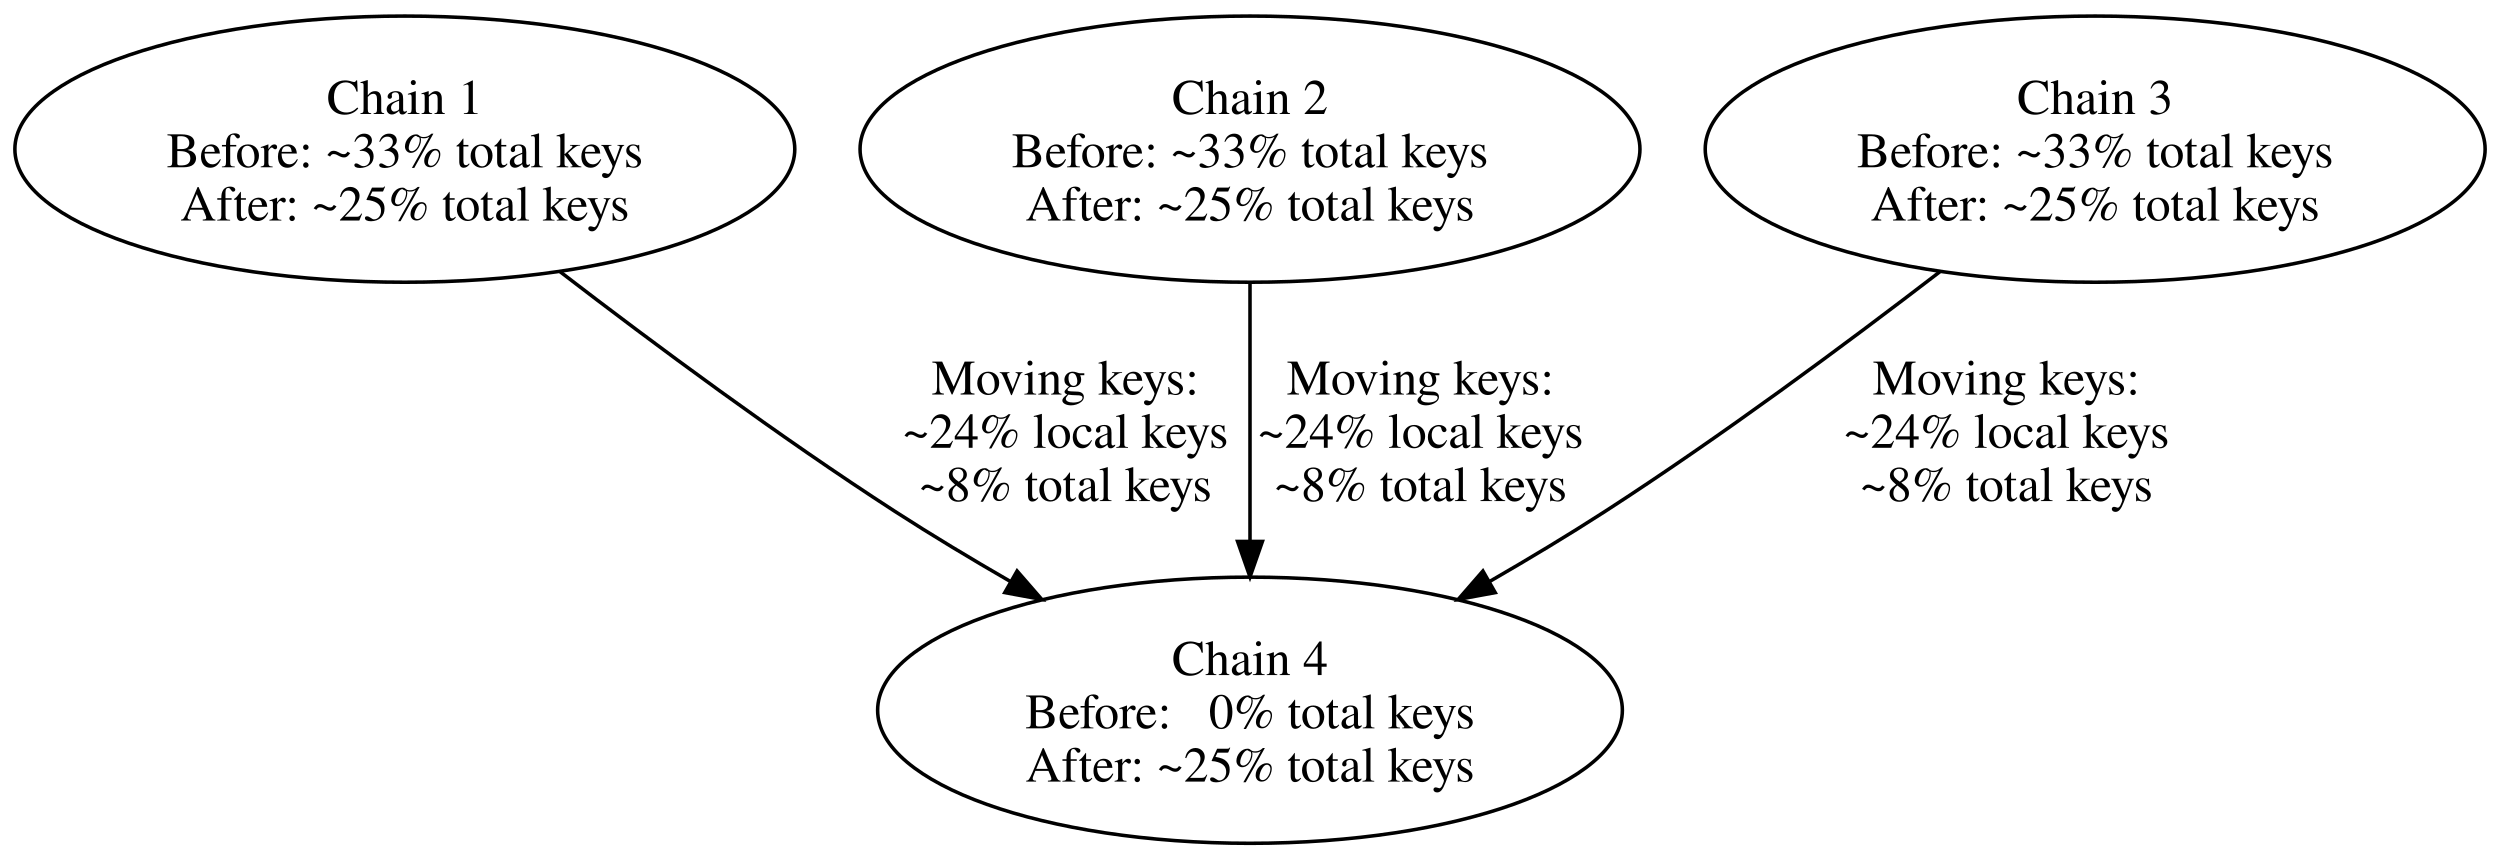
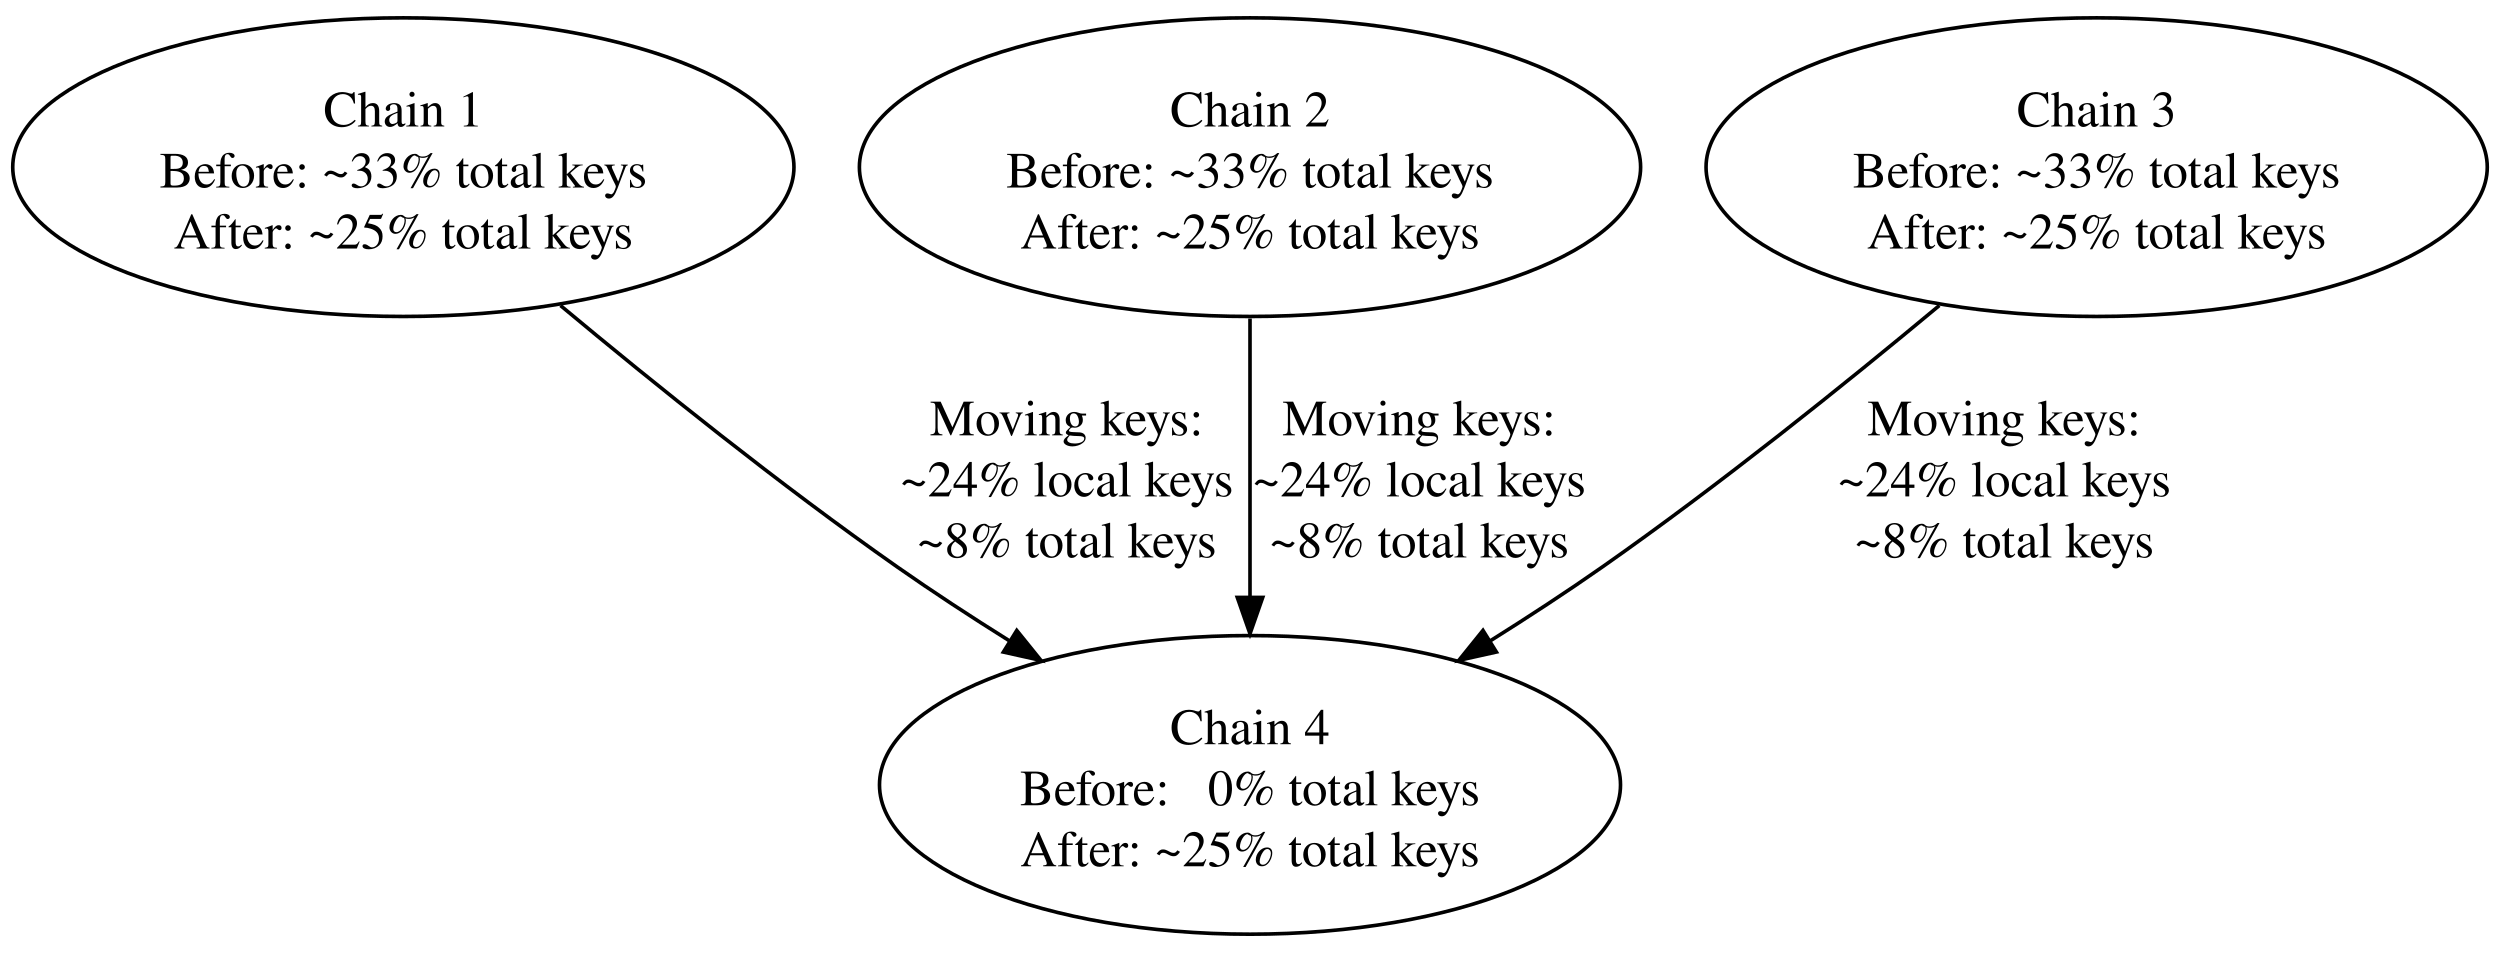
- <svg xmlns="http://www.w3.org/2000/svg" width="704pt" height="242pt" viewBox="0.00 0.00 704.00 242.00">
-   <g id="graph1" class="graph" transform="scale(1 1) rotate(0) translate(4 238)">
-     <polygon fill="white" stroke="white" points="-4,5 -4,-238 701,-238 701,5 -4,5" />
+ <svg xmlns="http://www.w3.org/2000/svg" width="688pt" height="262pt" viewBox="0.00 0.00 688.00 262.00">
+   <g id="graph1" class="graph" transform="scale(1 1) rotate(0) translate(4 258)">
+     <polygon fill="white" stroke="white" points="-4,5 -4,-258 685,-258 685,5 -4,5" />
    <g id="node1" class="node">
-       <ellipse fill="none" stroke="black" cx="110" cy="-196" rx="109.81" ry="37.477" />
-       <text text-anchor="middle" x="110" y="-205.9" font-family="Times,serif" font-size="14.00">Chain 1</text>
-       <text text-anchor="middle" x="110" y="-190.9" font-family="Times,serif" font-size="14.00">Before: ~33% total keys</text>
-       <text text-anchor="middle" x="110" y="-175.9" font-family="Times,serif" font-size="14.00">After: ~25% total keys</text>
+       <ellipse fill="none" stroke="black" cx="107" cy="-212" rx="107.497" ry="41.091" />
+       <text text-anchor="middle" x="107" y="-223.2" font-family="Times,serif" font-size="14.00">Chain 1</text>
+       <text text-anchor="middle" x="107" y="-206.4" font-family="Times,serif" font-size="14.00">Before: ~33% total keys</text>
+       <text text-anchor="middle" x="107" y="-189.6" font-family="Times,serif" font-size="14.00">After: ~25% total keys</text>
    </g>
    <g id="node4" class="node">
-       <ellipse fill="none" stroke="black" cx="348" cy="-38" rx="104.86" ry="37.477" />
-       <text text-anchor="middle" x="348" y="-47.9" font-family="Times,serif" font-size="14.00">Chain 4</text>
-       <text text-anchor="middle" x="348" y="-32.9" font-family="Times,serif" font-size="14.00">Before:   0% total keys</text>
-       <text text-anchor="middle" x="348" y="-17.9" font-family="Times,serif" font-size="14.00">After: ~25% total keys</text>
+       <ellipse fill="none" stroke="black" cx="340" cy="-42" rx="101.964" ry="41.091" />
+       <text text-anchor="middle" x="340" y="-53.2" font-family="Times,serif" font-size="14.00">Chain 4</text>
+       <text text-anchor="middle" x="340" y="-36.4" font-family="Times,serif" font-size="14.00">Before:   0% total keys</text>
+       <text text-anchor="middle" x="340" y="-19.6" font-family="Times,serif" font-size="14.00">After: ~25% total keys</text>
    </g>
    <g id="edge2" class="edge">
-       <path fill="none" stroke="black" d="M153.739,-161.467C180.388,-140.989 215.466,-115.014 248,-94 258.353,-87.313 269.551,-80.583 280.578,-74.223" />
-       <polygon fill="black" stroke="black" points="282.414,-77.205 289.365,-69.21 278.945,-71.125 282.414,-77.205" />
-       <text text-anchor="middle" x="296" y="-126.9" font-family="Times,serif" font-size="14.00">Moving keys:</text>
-       <text text-anchor="middle" x="296" y="-111.9" font-family="Times,serif" font-size="14.00">~24% local keys</text>
-       <text text-anchor="middle" x="296" y="-96.9" font-family="Times,serif" font-size="14.00">~8% total keys</text>
+       <path fill="none" stroke="black" d="M150.253,-173.917C176.416,-152.098 210.814,-124.469 242.895,-102 252.677,-95.148 263.265,-88.237 273.728,-81.678" />
+       <polygon fill="black" stroke="black" points="275.813,-84.504 282.469,-76.26 272.125,-78.554 275.813,-84.504" />
+       <text text-anchor="middle" x="289.553" y="-138.2" font-family="Times,serif" font-size="14.00">Moving keys:</text>
+       <text text-anchor="middle" x="289.553" y="-121.4" font-family="Times,serif" font-size="14.00">~24% local keys</text>
+       <text text-anchor="middle" x="289.553" y="-104.6" font-family="Times,serif" font-size="14.00">~8% total keys</text>
    </g>
    <g id="node2" class="node">
-       <ellipse fill="none" stroke="black" cx="348" cy="-196" rx="109.81" ry="37.477" />
-       <text text-anchor="middle" x="348" y="-205.9" font-family="Times,serif" font-size="14.00">Chain 2</text>
-       <text text-anchor="middle" x="348" y="-190.9" font-family="Times,serif" font-size="14.00">Before: ~33% total keys</text>
-       <text text-anchor="middle" x="348" y="-175.9" font-family="Times,serif" font-size="14.00">After: ~25% total keys</text>
+       <ellipse fill="none" stroke="black" cx="340" cy="-212" rx="107.497" ry="41.091" />
+       <text text-anchor="middle" x="340" y="-223.2" font-family="Times,serif" font-size="14.00">Chain 2</text>
+       <text text-anchor="middle" x="340" y="-206.4" font-family="Times,serif" font-size="14.00">Before: ~33% total keys</text>
+       <text text-anchor="middle" x="340" y="-189.6" font-family="Times,serif" font-size="14.00">After: ~25% total keys</text>
    </g>
    <g id="edge4" class="edge">
-       <path fill="none" stroke="black" d="M348,-158.155C348,-136.365 348,-108.779 348,-85.536" />
-       <polygon fill="black" stroke="black" points="351.5,-85.536 348,-75.536 344.5,-85.536 351.5,-85.536" />
-       <text text-anchor="middle" x="396" y="-126.9" font-family="Times,serif" font-size="14.00">Moving keys:</text>
-       <text text-anchor="middle" x="396" y="-111.9" font-family="Times,serif" font-size="14.00">~24% local keys</text>
-       <text text-anchor="middle" x="396" y="-96.9" font-family="Times,serif" font-size="14.00">~8% total keys</text>
+       <path fill="none" stroke="black" d="M340,-170.332C340,-147.305 340,-118.295 340,-93.784" />
+       <polygon fill="black" stroke="black" points="343.5,-93.584 340,-83.584 336.5,-93.585 343.5,-93.584" />
+       <text text-anchor="middle" x="386.553" y="-138.2" font-family="Times,serif" font-size="14.00">Moving keys:</text>
+       <text text-anchor="middle" x="386.553" y="-121.4" font-family="Times,serif" font-size="14.00">~24% local keys</text>
+       <text text-anchor="middle" x="386.553" y="-104.6" font-family="Times,serif" font-size="14.00">~8% total keys</text>
    </g>
    <g id="node3" class="node">
-       <ellipse fill="none" stroke="black" cx="586" cy="-196" rx="109.81" ry="37.477" />
-       <text text-anchor="middle" x="586" y="-205.9" font-family="Times,serif" font-size="14.00">Chain 3</text>
-       <text text-anchor="middle" x="586" y="-190.9" font-family="Times,serif" font-size="14.00">Before: ~33% total keys</text>
-       <text text-anchor="middle" x="586" y="-175.9" font-family="Times,serif" font-size="14.00">After: ~25% total keys</text>
+       <ellipse fill="none" stroke="black" cx="573" cy="-212" rx="107.497" ry="41.091" />
+       <text text-anchor="middle" x="573" y="-223.2" font-family="Times,serif" font-size="14.00">Chain 3</text>
+       <text text-anchor="middle" x="573" y="-206.4" font-family="Times,serif" font-size="14.00">Before: ~33% total keys</text>
+       <text text-anchor="middle" x="573" y="-189.6" font-family="Times,serif" font-size="14.00">After: ~25% total keys</text>
    </g>
    <g id="edge6" class="edge">
-       <path fill="none" stroke="black" d="M542.261,-161.467C515.612,-140.989 480.534,-115.014 448,-94 437.647,-87.313 426.449,-80.583 415.422,-74.223" />
-       <polygon fill="black" stroke="black" points="417.055,-71.125 406.635,-69.21 413.586,-77.205 417.055,-71.125" />
-       <text text-anchor="middle" x="561" y="-126.9" font-family="Times,serif" font-size="14.00">Moving keys:</text>
-       <text text-anchor="middle" x="561" y="-111.9" font-family="Times,serif" font-size="14.00">~24% local keys</text>
-       <text text-anchor="middle" x="561" y="-96.9" font-family="Times,serif" font-size="14.00">~8% total keys</text>
+       <path fill="none" stroke="black" d="M529.705,-173.926C503.52,-152.11 469.094,-124.481 437,-102 427.225,-95.153 416.648,-88.244 406.195,-81.686" />
+       <polygon fill="black" stroke="black" points="407.807,-78.567 397.464,-76.269 404.116,-84.516 407.807,-78.567" />
+       <text text-anchor="middle" x="547.553" y="-138.2" font-family="Times,serif" font-size="14.00">Moving keys:</text>
+       <text text-anchor="middle" x="547.553" y="-121.4" font-family="Times,serif" font-size="14.00">~24% local keys</text>
+       <text text-anchor="middle" x="547.553" y="-104.6" font-family="Times,serif" font-size="14.00">~8% total keys</text>
    </g>
  </g>
</svg>
